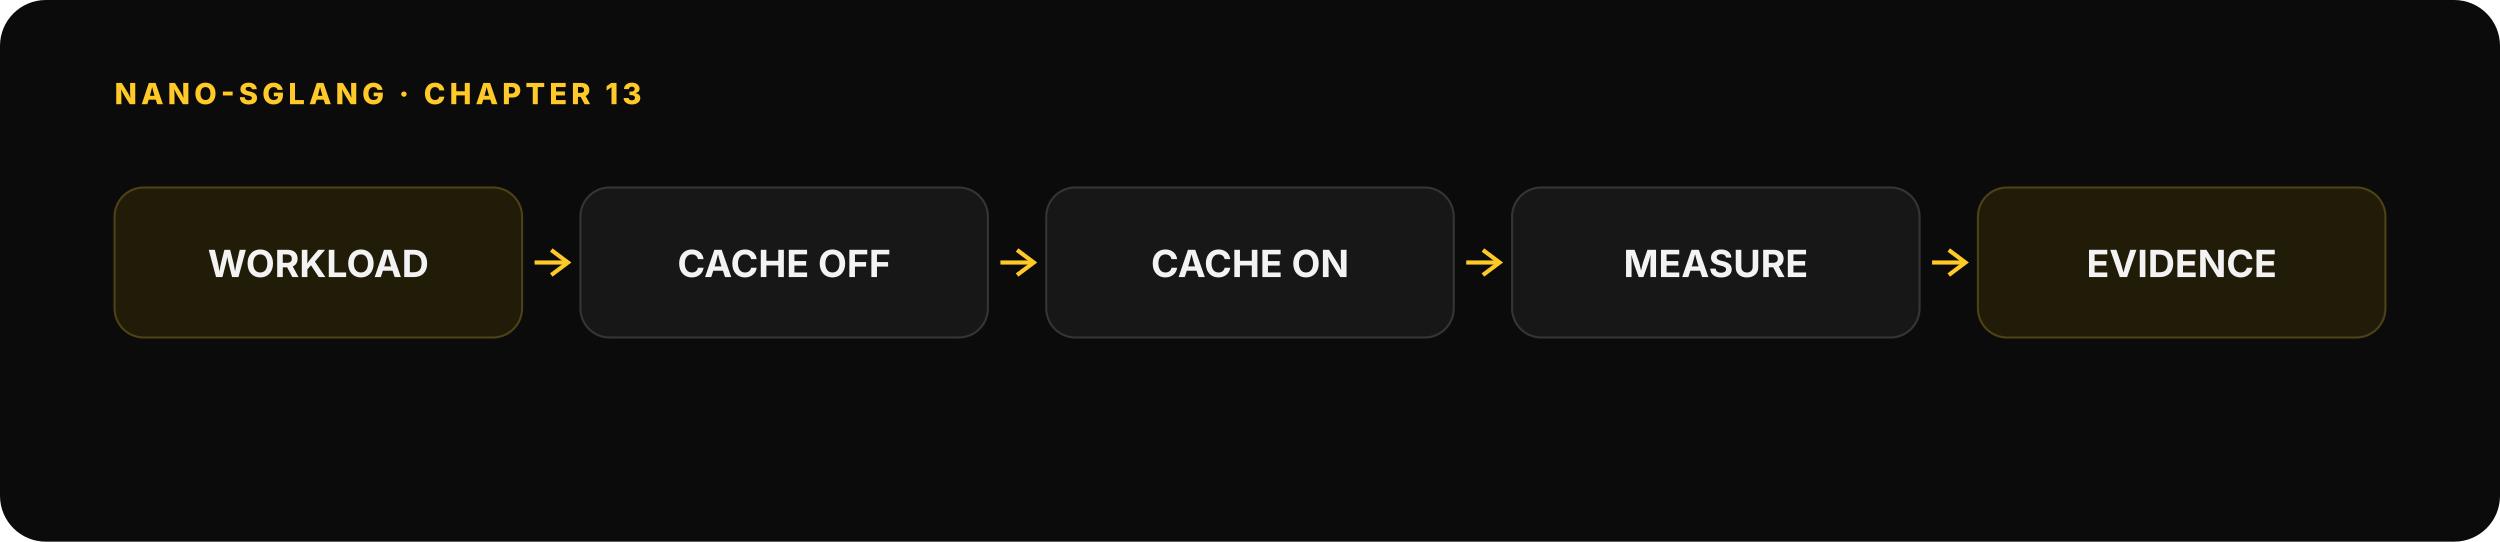
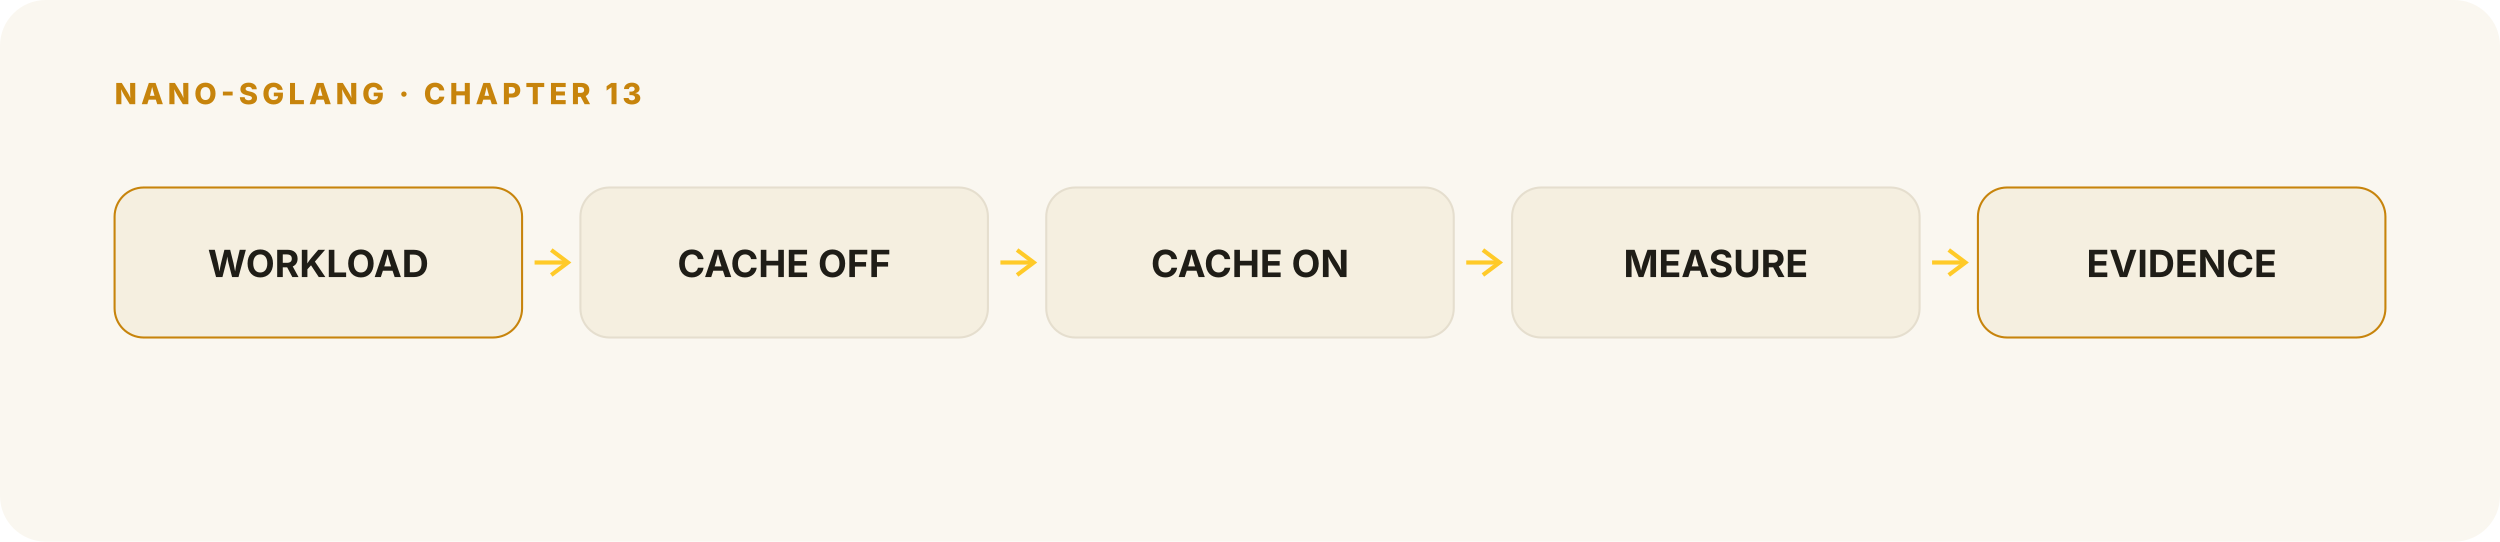
<svg xmlns="http://www.w3.org/2000/svg" viewBox="0 0 1200 260" role="img">
-   <rect width="100%" height="100%" rx="22" fill="#0b0b0b" />
-   <text x="55" y="50" fill="#ffca28" font-size="14" font-family="Inter,Arial,sans-serif" font-weight="800" letter-spacing="2">NANO-SGLANG · CHAPTER 13</text>
-   <rect x="55.0" y="90" width="195.6" height="72" rx="14" fill="#211c08" stroke="#4d4216" />
-   <text x="152.8" y="133" text-anchor="middle" fill="#f3f3f3" font-size="18" font-family="Inter,Arial,sans-serif" font-weight="700">WORKLOAD</text>
+   <rect width="100%" height="100%" rx="22" fill="#faf7f0" />
+   <text x="55" y="50" fill="#c7840c" font-size="14" font-family="Inter,Arial,sans-serif" font-weight="800" letter-spacing="2">NANO-SGLANG · CHAPTER 13</text>
+   <rect x="55.0" y="90" width="195.6" height="72" rx="14" fill="#f5efe0" stroke="#c7840c" />
+   <text x="152.8" y="133" text-anchor="middle" fill="#1f1d17" font-size="18" font-family="Inter,Arial,sans-serif" font-weight="700">WORKLOAD</text>
  <path d="M256.6 126 H272.6" stroke="#ffca28" stroke-width="2" />
  <path d="M264.6 120 L272.6 126 L264.6 132" fill="none" stroke="#ffca28" stroke-width="2" />
-   <rect x="278.6" y="90" width="195.6" height="72" rx="14" fill="#171717" stroke="#353535" />
-   <text x="376.4" y="133" text-anchor="middle" fill="#f3f3f3" font-size="18" font-family="Inter,Arial,sans-serif" font-weight="700">CACHE OFF</text>
+   <rect x="278.6" y="90" width="195.6" height="72" rx="14" fill="#f5efe0" stroke="#e5dece" />
+   <text x="376.4" y="133" text-anchor="middle" fill="#1f1d17" font-size="18" font-family="Inter,Arial,sans-serif" font-weight="700">CACHE OFF</text>
  <path d="M480.2 126 H496.2" stroke="#ffca28" stroke-width="2" />
  <path d="M488.2 120 L496.2 126 L488.2 132" fill="none" stroke="#ffca28" stroke-width="2" />
-   <rect x="502.2" y="90" width="195.6" height="72" rx="14" fill="#171717" stroke="#353535" />
-   <text x="600.0" y="133" text-anchor="middle" fill="#f3f3f3" font-size="18" font-family="Inter,Arial,sans-serif" font-weight="700">CACHE ON</text>
+   <rect x="502.2" y="90" width="195.6" height="72" rx="14" fill="#f5efe0" stroke="#e5dece" />
+   <text x="600.0" y="133" text-anchor="middle" fill="#1f1d17" font-size="18" font-family="Inter,Arial,sans-serif" font-weight="700">CACHE ON</text>
  <path d="M703.8 126 H719.8" stroke="#ffca28" stroke-width="2" />
  <path d="M711.8 120 L719.8 126 L711.8 132" fill="none" stroke="#ffca28" stroke-width="2" />
-   <rect x="725.8" y="90" width="195.6" height="72" rx="14" fill="#171717" stroke="#353535" />
-   <text x="823.6" y="133" text-anchor="middle" fill="#f3f3f3" font-size="18" font-family="Inter,Arial,sans-serif" font-weight="700">MEASURE</text>
+   <rect x="725.8" y="90" width="195.6" height="72" rx="14" fill="#f5efe0" stroke="#e5dece" />
+   <text x="823.6" y="133" text-anchor="middle" fill="#1f1d17" font-size="18" font-family="Inter,Arial,sans-serif" font-weight="700">MEASURE</text>
  <path d="M927.4 126 H943.4" stroke="#ffca28" stroke-width="2" />
  <path d="M935.4 120 L943.4 126 L935.4 132" fill="none" stroke="#ffca28" stroke-width="2" />
-   <rect x="949.4" y="90" width="195.6" height="72" rx="14" fill="#211c08" stroke="#4d4216" />
-   <text x="1047.2" y="133" text-anchor="middle" fill="#f3f3f3" font-size="18" font-family="Inter,Arial,sans-serif" font-weight="700">EVIDENCE</text>
+   <rect x="949.4" y="90" width="195.6" height="72" rx="14" fill="#f5efe0" stroke="#c7840c" />
+   <text x="1047.2" y="133" text-anchor="middle" fill="#1f1d17" font-size="18" font-family="Inter,Arial,sans-serif" font-weight="700">EVIDENCE</text>
</svg>
